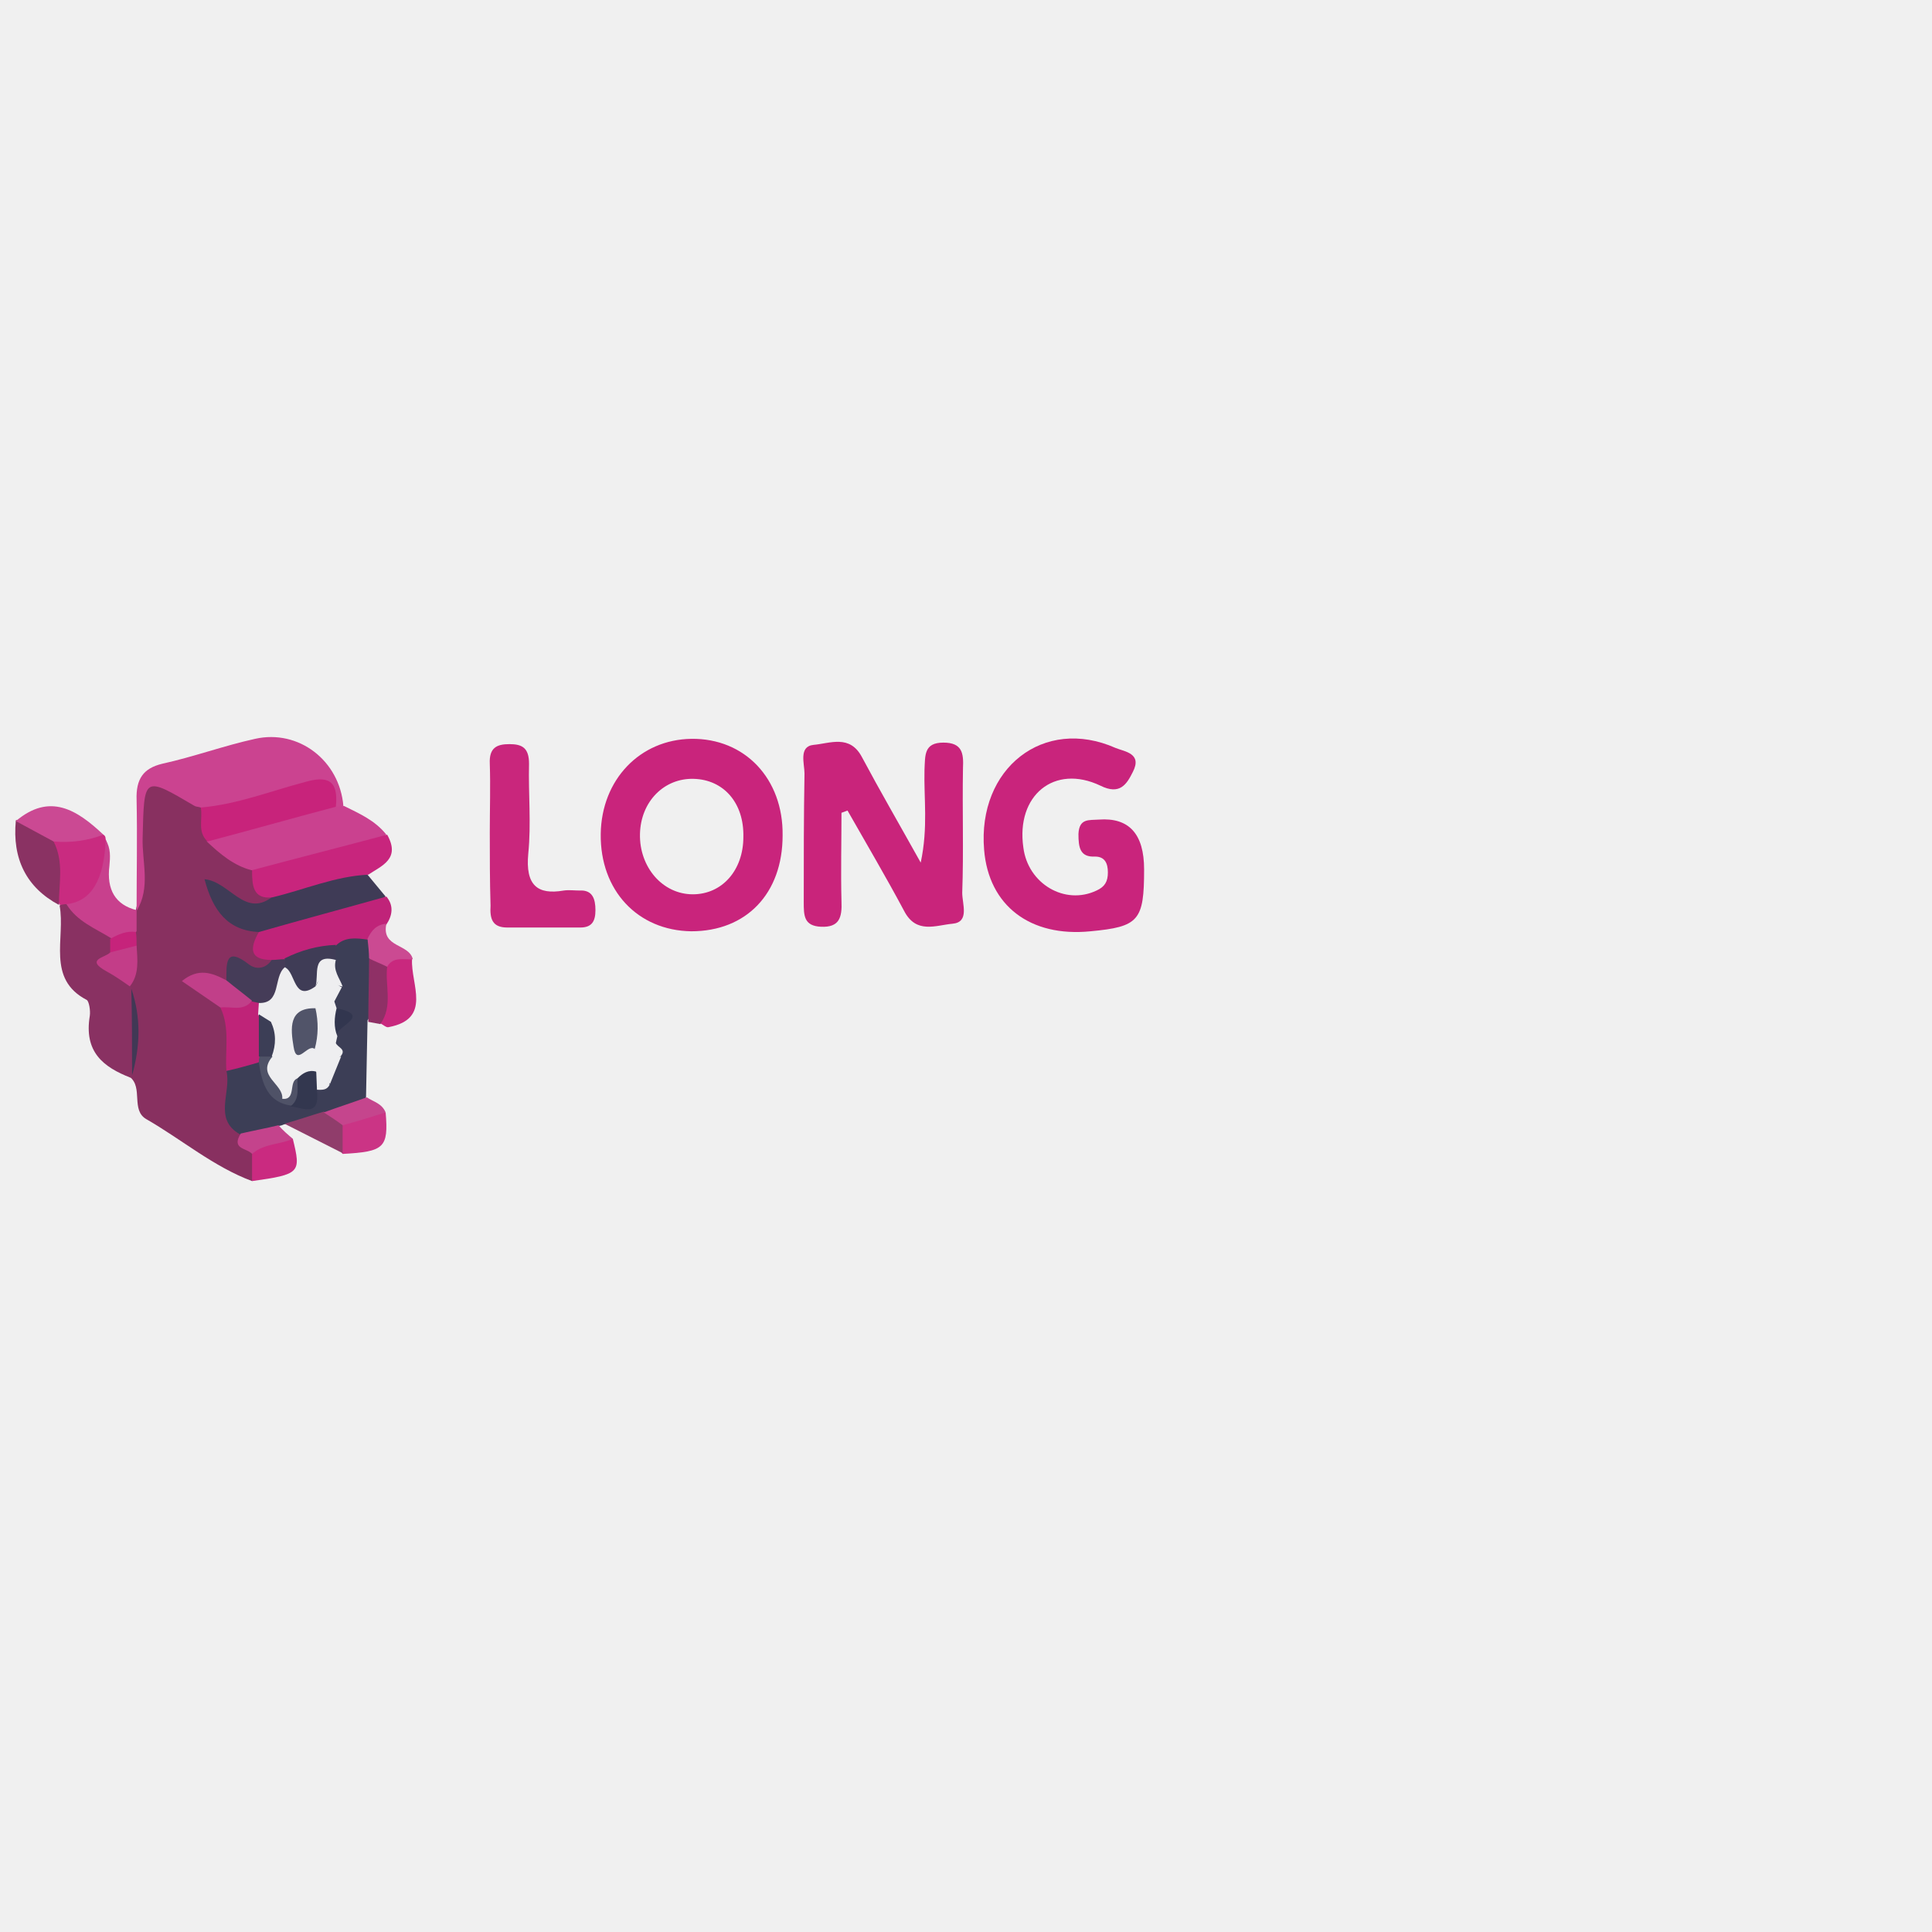
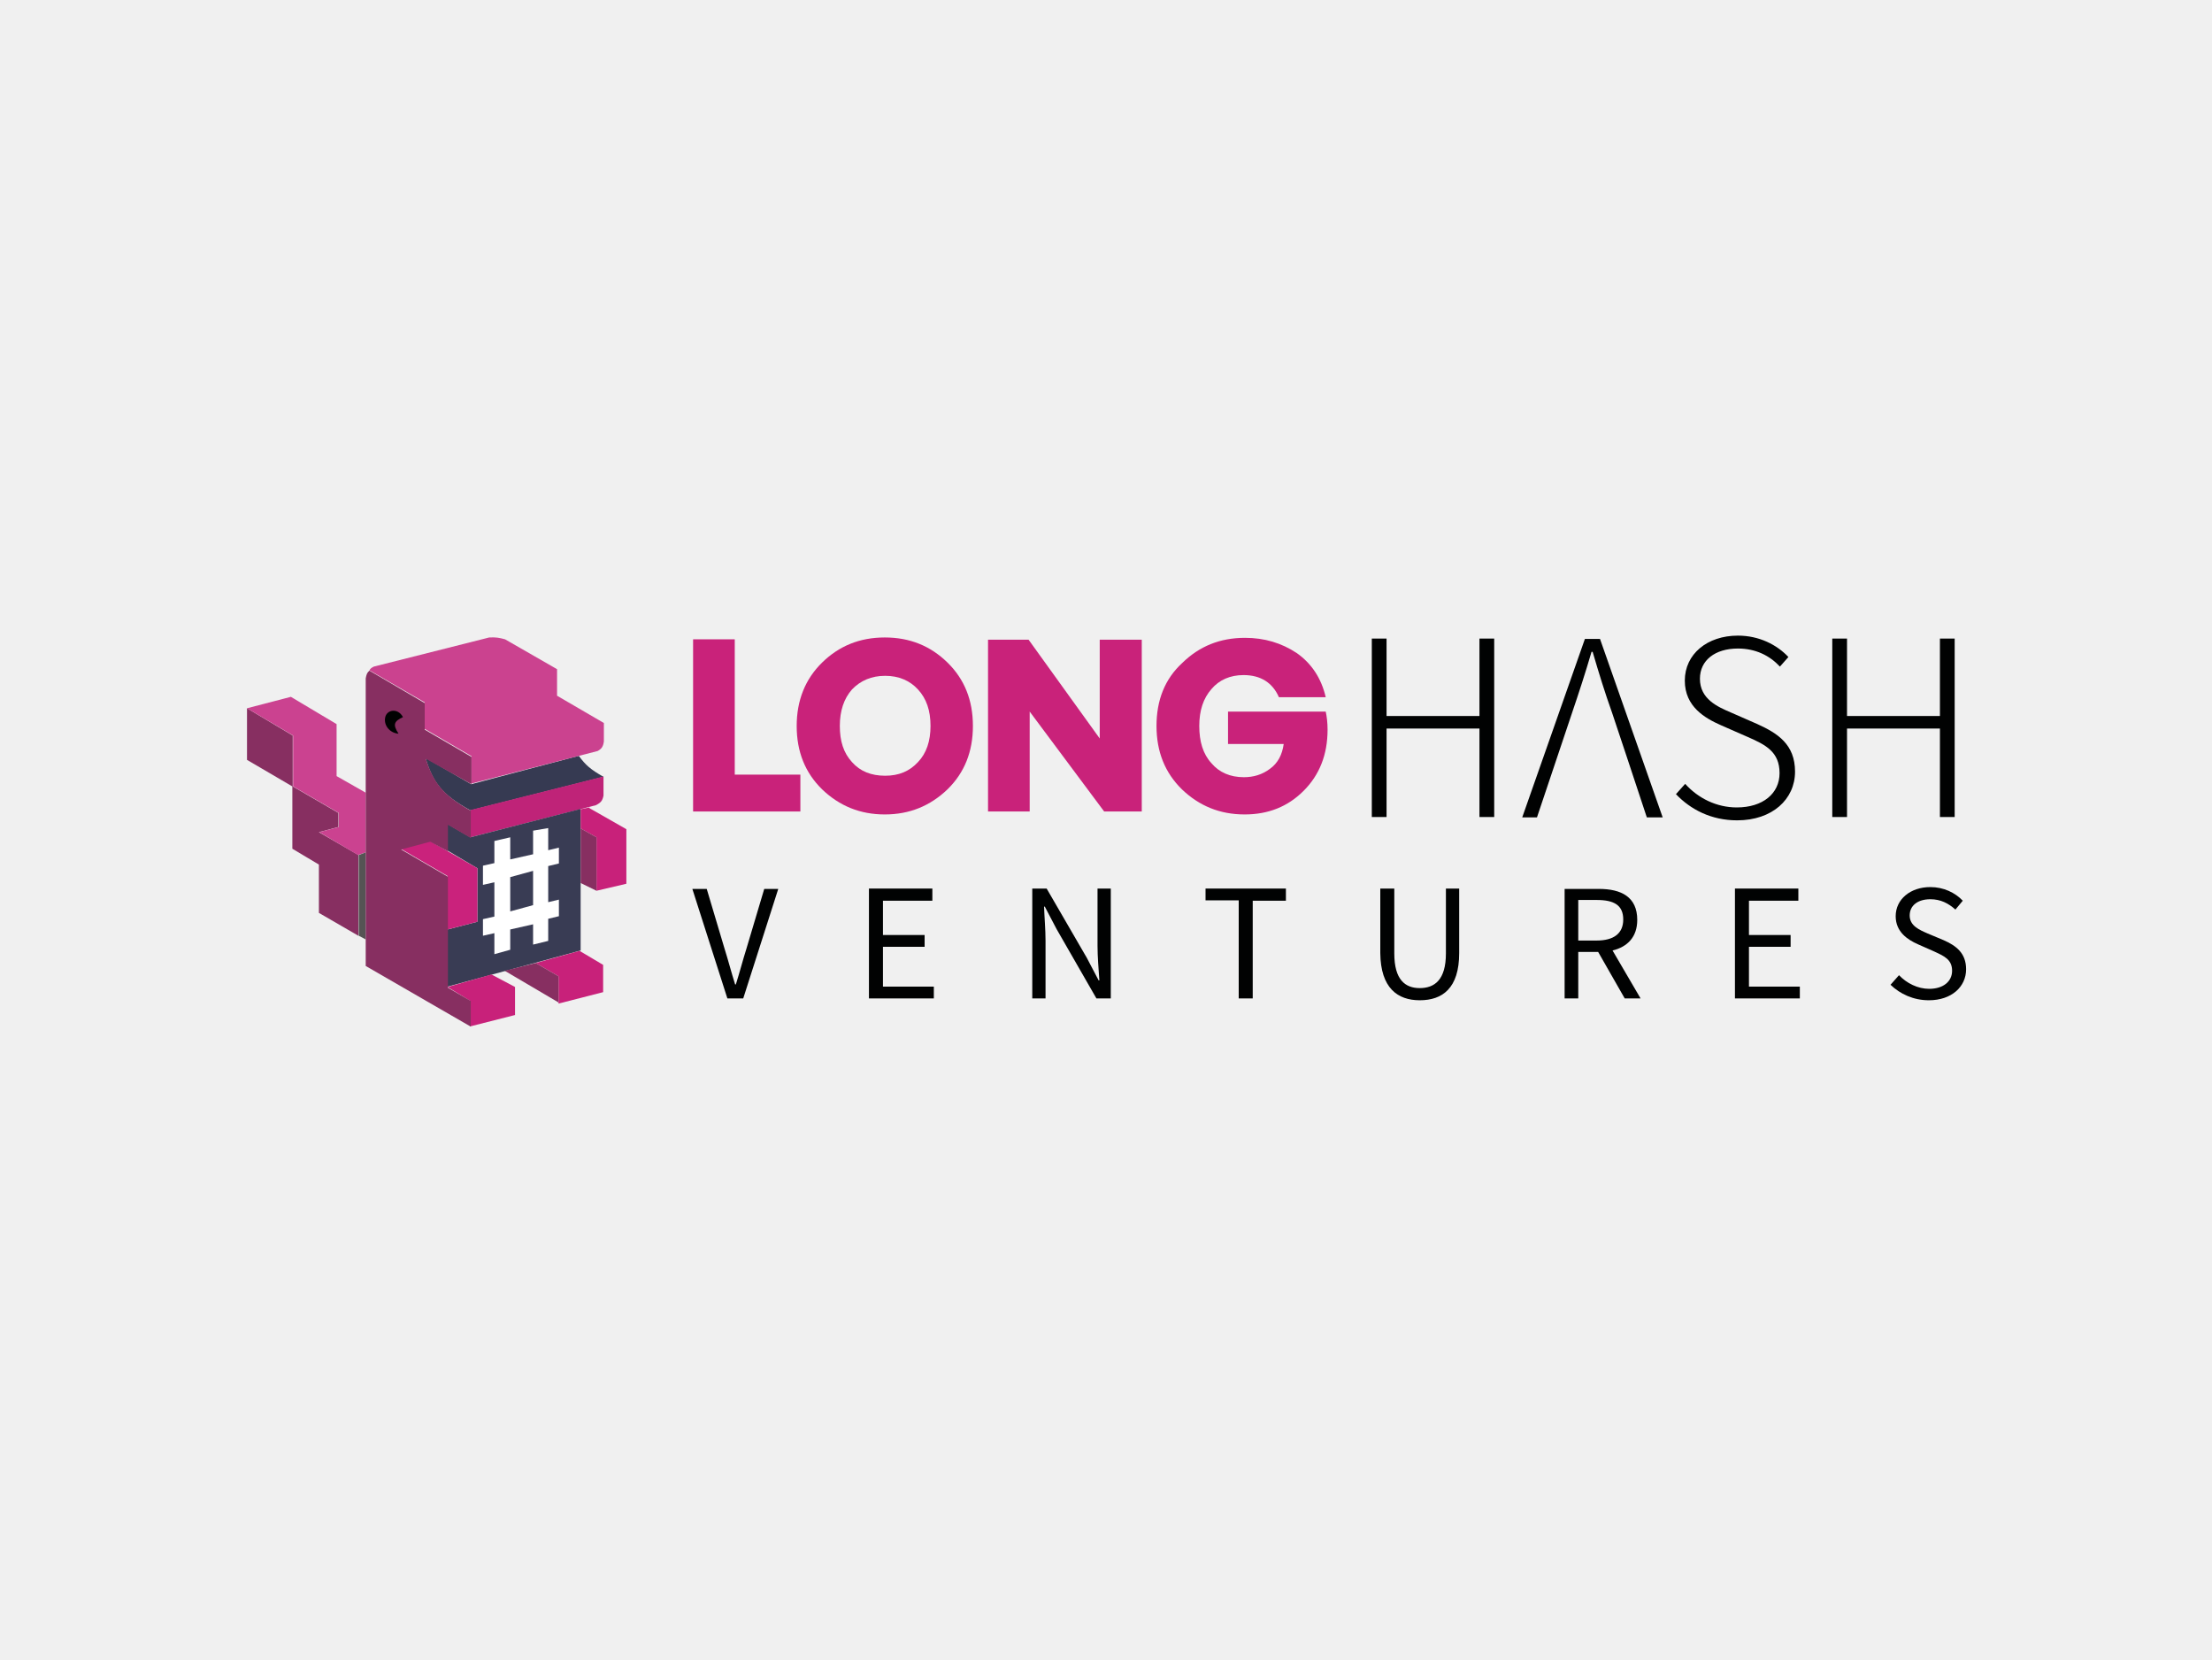
- <svg xmlns="http://www.w3.org/2000/svg" version="1.1" id="katman_1" x="0px" y="0px" viewBox="0 0 256 256" style="enable-background:new 0 0 256 256;" xml:space="preserve">
+ <svg xmlns="http://www.w3.org/2000/svg" version="1.0" id="katman_1" x="0px" y="0px" viewBox="0 0 600 450" style="enable-background:new 0 0 600 450;" xml:space="preserve">
  <style type="text/css">
- 	.st0{fill:#883060;}
- 	.st1{fill:#C9247B;}
- 	.st2{fill:#C9247C;}
- 	.st3{fill:#C9267C;}
- 	.st4{fill:#CB4390;}
- 	.st5{fill:#3C3E56;}
- 	.st6{fill:#893162;}
- 	.st7{fill:#CA418F;}
- 	.st8{fill:#3F3B56;}
- 	.st9{fill:#C8257D;}
- 	.st10{fill:#C02379;}
- 	.st11{fill:#C92B80;}
- 	.st12{fill:#8A3263;}
- 	.st13{fill:#C8408D;}
- 	.st14{fill:#CB4993;}
- 	.st15{fill:#C9287E;}
- 	.st16{fill:#CA2A80;}
- 	.st17{fill:#CB3485;}
- 	.st18{fill:#903D6B;}
- 	.st19{fill:#8F3066;}
- 	.st20{fill:#C5458D;}
- 	.st21{fill:#CB4A92;}
- 	.st22{fill:#C4438C;}
- 	.st23{fill:#C8237B;}
- 	.st24{fill:#BF2378;}
- 	.st25{fill:#453C58;}
- 	.st26{fill:#C13F89;}
- 	.st27{fill:#C33D88;}
- 	.st28{fill:#413855;}
- 	.st29{fill:#C6237B;}
- 	.st30{fill:#EEEEF0;}
- 	.st31{fill:#3F3C56;}
- 	.st32{fill:#33374F;}
- 	.st33{fill:#4F5267;}
- 	.st34{fill:#32364F;}
- 	.st35{fill:#515469;}
- 	.st36{fill:none;}
+ 	.st0{fill:#C9227A;}
+ 	.st1{fill:#010202;}
+ 	.st2{fill:#363A52;}
+ 	.st3{fill:#BF2378;}
+ 	.st4{fill:#393C54;}
+ 	.st5{fill:#CA227C;}
+ 	.st6{fill:#C8217A;}
+ 	.st7{fill:#872F61;}
+ 	.st8{fill:#CB4290;}
+ 	.st9{fill:#555454;}
+ 	.st10{fill:#CB428F;}
+ 	.st11{fill-rule:evenodd;clip-rule:evenodd;fill:#FFFFFF;}
</style>
-   <path class="st0" d="M33.4,156.5c-5.1-1.9-9.3-5.5-14-8.2c-2.1-1.2-0.4-4.2-2.2-5.6c0-0.2,0-0.4-0.1-0.6c-0.3-3.5,0.2-7-0.3-10.5  c-0.1-0.4-0.1-0.9-0.1-1.3c0.2-1.7,0.4-3.4,0.3-5.2c0-0.7,0-1.3,0-2c0.1-0.9,0.3-1.8,1-2.5h0c1.1-4.4,0.3-9,0.5-13.5  c0.2-4.8,1.1-5.5,5.2-3.2c1,0.6,1.9,1.2,2.8,2.1c1.1,1.2,1.1,3,1.8,4.4c1.4,2.2,3.8,2.8,5.5,4.5c0.7,1.4,1.4,2.8,2.5,3.9  c-2.3,4-4.7,0.2-7,0c1,2.4,3.3,3,5.1,4.3c0.6,1.4,0.9,3,1.9,4.2c-0.4,1.9-1.8,1.7-3,1.5c-1.3-0.3-2.2,0.1-2.9,1.2  c-1,0.8-2.1,0-3.2,0.5c0.9,1.4,2.4,1.9,3.2,3.4c1.3,2.4,0.9,5.1,1,7.7c0,2.7-0.3,5.4,0.7,8.1c-0.6,2.1,1.8,2.2,2.1,3.7  C34.4,154.5,34.2,155.6,33.4,156.5L33.4,156.5z" />
-   <path class="st1" d="M111.5,107.7c0,3.9-0.1,7.8,0,11.7c0.1,2.2-0.3,3.5-2.7,3.4c-2.3-0.1-2.3-1.5-2.3-3.3c0-5.7,0-11.3,0.1-17  c0-1.3-0.8-3.6,1.2-3.8c2.2-0.2,4.8-1.4,6.4,1.6c2.4,4.5,4.9,8.8,7.8,14c1-4.7,0.4-8.5,0.5-12.3c0.1-1.9-0.1-3.6,2.5-3.6  c2.5,0,2.7,1.4,2.6,3.4c-0.1,5.5,0.1,11-0.1,16.5c0,1.5,1,3.9-1.3,4.1c-2.2,0.2-4.8,1.4-6.4-1.7c-2.4-4.5-5-8.9-7.5-13.3  L111.5,107.7L111.5,107.7z" />
-   <path class="st2" d="M151.6,115.2c0,6.8-0.7,7.6-7.1,8.2c-8,0.8-13.5-3.4-14.1-10.8c-0.9-10.8,7.9-17.7,17.4-13.5  c1.2,0.5,3.6,0.7,2.3,3.2c-0.8,1.6-1.7,3.1-4.3,1.8c-6.1-2.9-11.2,1.3-10.2,8.2c0.6,4.8,5.5,7.7,9.7,5.7c1.1-0.5,1.5-1.2,1.5-2.4  c0-1.2-0.4-2.1-1.7-2.1c-2,0.1-2.2-1.2-2.2-3c0.1-2.1,1.4-1.8,2.7-1.9C149.6,108.3,151.6,110.5,151.6,115.2L151.6,115.2z" />
-   <path class="st3" d="M64.9,110.3c0-3.1,0.1-6.1,0-9.1c-0.1-2.1,0.9-2.6,2.6-2.6c1.7,0,2.6,0.5,2.6,2.6c-0.1,4,0.3,7.9-0.1,11.9  c-0.4,4.2,1.2,5.5,4.7,4.9c0.7-0.1,1.4,0,2.1,0c1.7-0.1,2.1,1.1,2.1,2.6c0,1.5-0.5,2.3-2,2.3c-3.2,0-6.5,0-9.7,0  c-2,0-2.3-1.2-2.2-2.9C64.9,116.7,64.9,113.5,64.9,110.3L64.9,110.3z" />
-   <path class="st4" d="M26.6,107c-0.3-0.1-0.6-0.1-0.8-0.2c-6.8-4-6.7-4-6.9,4.2c-0.1,3.2,1.1,6.6-0.8,9.7c0-4.9,0.1-9.8,0-14.7  c-0.1-2.8,0.9-4.2,3.4-4.8c4.1-0.9,8.2-2.4,12.3-3.3c5.8-1.3,11.2,2.9,11.7,8.9c-0.4,0.3-0.8,0.4-1.2,0.2c-1.3-2.1-3-2.5-5.1-1.8  c-2.6,0.8-5.2,1.5-7.8,2.1C29.8,107.7,28.1,108.3,26.6,107L26.6,107z" />
-   <path class="st5" d="M31.8,150.3c-3.6-2-1.1-5.6-1.8-8.4c1-1.3,2.3-1.9,3.9-1.5c1.9,1.3,2.2,4.2,4.5,5.1c1.1,0.4,2.1,0.1,2.9-0.8  c0.4-0.5,1-0.9,1.5-1.4c0.2-0.3,0.4-0.5,0.5-0.8c0.4-0.8,0.6-1.6,0.6-2.4c0-0.7-0.2-1.5-0.1-2.2c0-0.4,0.1-0.8,0.3-1.1  c0.4-0.9,1.2-1.8,0.2-2.9c-0.2-0.3-0.3-0.7-0.4-1.1c-0.1-0.8,0-1.6,0-2.4c-0.2-1.3-0.5-2.6-0.4-3.9c0.1-0.8,0.3-1.4,0.7-2.1  c1.5-1.4,3.1-1.4,4.7-0.3c0.7,0.9,0.9,2,0.9,3.1c0,2.7,0.7,5.6-1.1,8l-0.2,10.2c-1.2,2.3-3.6,1.9-5.5,2.9c-1.7,1.1-3.7,0.2-5.4,0.7  c-0.2,0.1-0.5,0.2-0.8,0.2C35.4,150.7,33.8,151.5,31.8,150.3L31.8,150.3z" />
-   <path class="st6" d="M17.3,142.8c-3.6-1.4-6.2-3.4-5.4-8.2c0.1-0.7-0.1-1.9-0.4-2.1c-5.4-2.8-2.8-8.2-3.6-12.5  c0.3-0.3,0.6-0.5,1-0.5c2.3,1.2,4.6,2.7,6.3,4.8c0.2,0.6,0.2,1.3,0,1.9c-0.5,0.8-1,1.4-2.3,1.1c2.1,0.5,3.7,1.2,4.4,3.4l0.2,0.3  c0.6,3.8,0.4,7.7,0.1,11.5L17.3,142.8L17.3,142.8z" />
-   <path class="st7" d="M44.5,106.9c0.4,0,0.8-0.1,1.1-0.1c2,1,4.1,1.9,5.6,3.8c-5.5,3.4-11.4,5.4-17.9,4.7c-2.3-0.6-4.1-2.1-5.9-3.8  c0.3-1.1,1.1-1.8,2.1-2C34.5,108.7,39.1,105.2,44.5,106.9L44.5,106.9z" />
-   <path class="st8" d="M34.3,123.5c-4.1-0.2-6.1-2.8-7.2-7c3.3,0.3,5.3,5.1,8.9,2.4c3.8-3.1,8-4.6,12.7-3l2.4,2.9  C46,122.4,40.4,123.8,34.3,123.5L34.3,123.5z" />
-   <path class="st9" d="M48.8,115.9c-4.4,0.2-8.5,2-12.7,3c-2.6,0.3-2.7-1.6-2.7-3.6c6-1.6,11.9-3.1,17.9-4.7  C53.1,113.8,50.6,114.7,48.8,115.9L48.8,115.9z" />
-   <path class="st10" d="M34.3,123.5c5.6-1.6,11.2-3.1,16.9-4.7c1,1.2,0.8,2.5,0,3.7c-0.8,0.6-1.3,1.8-2.5,2c-1.5-0.2-3-0.4-4.2,0.8  c-1.9,1.8-4.4,1.9-6.7,2.5c-0.7,0.1-1.3-0.1-1.8-0.6C33,127.2,33.1,125.6,34.3,123.5L34.3,123.5z" />
-   <path class="st11" d="M8.8,119.8c-0.3,0-0.6,0.1-1,0.1l0.1,0c-1.5-2.7-1.4-5.5-1-8.4c2.1-1.7,4.4-1.8,6.8-0.9  c0.2,0.1,0.3,0.3,0.3,0.6c0.6,1.5,0.3,3,0.3,4.5C14.2,120.2,13.1,121,8.8,119.8z" />
-   <path class="st12" d="M7.1,111.5c1.4,2.7,0.7,5.6,0.7,8.4c-4.3-2.3-6.2-6.1-5.7-11.2C4.6,107.9,6,109.5,7.1,111.5L7.1,111.5z" />
-   <path class="st13" d="M8.8,119.8c3.2-0.3,5-3.1,5.2-8.5c0.7,1.1,0.6,2.3,0.5,3.4c-0.4,3.2,0.8,5.2,3.6,5.9c0,0.9,0,1.8,0,2.8  c-1,1-2,1.7-3.4,0.9C12.6,123,10.2,122.1,8.8,119.8z" />
-   <path class="st14" d="M7.1,111.5c-1.7-0.9-3.3-1.8-5-2.7c4.5-3.8,8.1-1.5,11.6,1.8C11.6,111.4,9.4,111.7,7.1,111.5L7.1,111.5z" />
-   <path class="st15" d="M54.6,127.1c-0.2,3.3,2.7,7.9-3.1,9c-0.3,0.1-0.7-0.3-1.1-0.5c-0.3-2.6-0.5-5.2,0.3-7.8  C51.8,126,53.2,126.3,54.6,127.1L54.6,127.1z" />
-   <path class="st16" d="M33.4,156.5l0-3.6c0.9-3.3,3.3-2.2,5.4-2C39.9,155.4,39.8,155.6,33.4,156.5z" />
-   <path class="st17" d="M51.1,147.4c0.4,4.7-0.2,5.2-5.7,5.5c-0.9-1.1-1-2.2-0.5-3.6C46.4,146.7,48.7,147.1,51.1,147.4L51.1,147.4z" />
-   <path class="st18" d="M45.4,149.1c0,1.2,0,2.5,0,3.7c-2.6-1.3-5.1-2.6-7.7-3.9c1.8-0.5,3.5-1.1,5.2-1.6  C43.8,147.8,45,147.7,45.4,149.1L45.4,149.1z" />
-   <path class="st19" d="M51.3,128.1c-0.3,2.5,0.8,5.2-0.9,7.6c-0.5-0.1-1.1-0.2-1.6-0.3c0-2.8,0.1-5.5,0.1-8.3  C50.1,126.2,50.7,127,51.3,128.1L51.3,128.1z" />
-   <path class="st20" d="M45.4,149.1c-0.8-0.6-1.7-1.2-2.5-1.7c1.9-0.7,3.8-1.3,5.7-2c0.9,0.6,2,0.8,2.5,2  C49.2,148,47.3,148.6,45.4,149.1L45.4,149.1z" />
-   <path class="st21" d="M51.3,128.1c-0.8-0.4-1.6-0.7-2.4-1.1c0-0.8-0.1-1.7-0.2-2.6c0.5-1.1,1.2-1.9,2.5-2c-0.7,3.2,3,2.6,3.5,4.7  C53.5,127.2,52.1,126.7,51.3,128.1L51.3,128.1z" />
-   <path class="st22" d="M38.8,150.9c-1.8,0.8-3.8,0.6-5.4,2c-0.7-0.8-2.8-0.6-1.5-2.7c1.7-0.4,3.4-0.7,5-1.1  C37.5,149.8,38.1,150.3,38.8,150.9L38.8,150.9z" />
-   <path class="st23" d="M44.5,106.9c-5.7,1.5-11.3,3.1-17,4.6c-1.4-1.3-0.6-3-0.9-4.5c4.8-0.4,9.3-2.2,13.9-3.4  C43.3,102.8,44.9,103.3,44.5,106.9L44.5,106.9z" />
-   <path class="st24" d="M34.2,140.8c-1.4,0.4-2.8,0.8-4.2,1.1c-0.2-2.8,0.5-5.7-0.8-8.4c1.1-1.3,2.7-1.2,4.2-1.4  c0.5,0,0.8,0.2,1.2,0.5c0.4,0.6,0.6,1.3,0.7,2c0.1,1.7,0.2,3.4-0.2,5C34.9,140.1,34.6,140.5,34.2,140.8L34.2,140.8z" />
-   <path class="st25" d="M34.3,132.9l-0.9-0.2c-1.6-0.2-3.2-0.4-3.4-2.7c0-2.3-0.2-4.7,3-2.2c0.9,0.7,2.2,0.6,3-0.6  c0.6,0,1.1-0.1,1.7-0.1c0.3,0.4,0.5,0.8,0.6,1.3C37.7,130.6,37.7,133.5,34.3,132.9L34.3,132.9z" />
-   <path class="st26" d="M30,129.9c1.1,0.9,2.3,1.8,3.4,2.7c-1.2,1.5-2.8,0.7-4.2,0.9c-1.6-1.1-3.2-2.2-5.1-3.5  C26.3,128.2,28.1,128.9,30,129.9L30,129.9z" />
-   <path class="st27" d="M17.2,130.7c-1-0.7-2-1.4-3.1-2c-2.9-1.6-0.1-1.8,0.5-2.5c1-0.8,2-2.1,3.5-0.9  C18.2,127.1,18.5,129.1,17.2,130.7L17.2,130.7z" />
-   <path class="st28" d="M17.5,142.5c0-3.8,0-7.7-0.1-11.5C18.7,134.8,18.6,138.6,17.5,142.5z" />
-   <path class="st29" d="M18.1,125.3c-1.2,0.3-2.3,0.6-3.5,0.9c0-0.6,0-1.2,0-1.8c1.1-0.6,2.2-1.1,3.4-0.9  C18.1,124,18.1,124.7,18.1,125.3L18.1,125.3z" />
-   <path class="st2" d="M91.6,97.9c-6.8,0.1-11.9,5.4-12,12.6c-0.1,7.5,4.9,12.8,12,12.9l0,0c7.3,0,12.1-5,12.1-12.7  C103.8,103.2,98.7,97.8,91.6,97.9z M91.8,118.5c-4,0-7.1-3.6-7-8c0.1-4.3,3.2-7.4,7.1-7.3c4,0.1,6.7,3.2,6.6,7.7h0  C98.5,115.3,95.7,118.5,91.8,118.5z" />
-   <path class="st30" d="M34.3,132.9c3,0.1,1.9-3.4,3.4-4.7c1.6-0.8,2,2.4,3.6,1.2c2.5-3.6,2.6,1.1,4,1.4l-1,1.9  c0.2,1.8-0.3,3.7,0.2,5.5c0.2,0.6,1.5,0.8,0.6,1.8c-1.5,0.8-0.8,2.6-1.5,3.7h0c-1.1,0.7-1.3-1.1-2.1-1c-0.7,0.3-1.2,0.8-1.8,1.3  c-0.7,0.9-1.8,2.6-2.5,1.6c-1-1.4-3.2-2.5-2.3-5c0.1-0.4,0.2-0.8,0.3-1.1c0.4-1.1,0.5-2.1,0-3.2c-0.4-0.6-0.7-1.3-1-1.9L34.3,132.9  L34.3,132.9z" />
-   <path class="st31" d="M41.8,130.7c-2.9,2.1-2.6-1.8-4-2.5c0-0.4,0-0.8-0.1-1.2c2.2-1.1,4.4-1.7,6.8-1.8c0,0.7,0,1.4,0,2  C42.2,127.2,42.6,129.6,41.8,130.7L41.8,130.7z" />
-   <path class="st32" d="M39.4,142.9c0.7-0.7,1.5-1.2,2.5-0.9c0.6,0.8,0.6,1.6,0.1,2.5c0.4,3.6-1.8,2.3-3.5,2.1  C39.1,145.4,38.6,143.9,39.4,142.9L39.4,142.9z" />
-   <path class="st33" d="M39.4,142.9c0,1.3,0.3,2.7-0.8,3.6c-3.1-0.4-3.9-2.9-4.3-5.7c0-0.3,0-0.5,0.1-0.8c0.6-0.6,1.1-0.5,1.7,0  c-2.2,2.6,1.5,3.6,1.3,5.6C39.3,145.8,38.2,143.3,39.4,142.9z" />
-   <path class="st30" d="M41.8,130.7c0.5-1.5-0.6-4.4,2.7-3.5c-0.4,1.4,0.5,2.4,0.9,3.5C44.2,130.8,43,127.9,41.8,130.7z" />
-   <path class="st34" d="M44.6,133.6c5,1-0.5,2.5,0.1,3.7C43.7,136,43.9,134.8,44.6,133.6z" />
-   <path class="st30" d="M44.6,133.6c-0.3,1.2-0.4,2.5,0.1,3.7l-0.2,0.9c-1.3-1.8-1.2-3.6-0.2-5.5L44.6,133.6z" />
-   <path class="st30" d="M43.7,143.7c0.1-1.4-0.7-3.3,1.5-3.7C44.7,141.2,44.2,142.5,43.7,143.7z" />
-   <path class="st30" d="M42,144.4l-0.1-2.5c1.6-0.6,0.7,1.8,1.8,1.8C43.3,144.5,42.7,144.4,42,144.4L42,144.4z" />
-   <path class="st5" d="M36,140c-0.6,0-1.1,0-1.7,0c0-1.9,0-3.8,0-5.6c0.5,0.3,1.1,0.7,1.6,1C36.6,136.9,36.6,138.4,36,140L36,140  L36,140z" />
-   <path class="st35" d="M41.7,139c-0.9-0.8-2.4,2.4-2.8-0.3c-0.4-2.4-0.7-5.2,2.9-5.1C42.7,135.4,42.8,137.2,41.7,139z" />
-   <path class="st30" d="M41.7,139c0.5-1.8,0.5-3.6,0.1-5.4C43.3,135.4,43.4,137.2,41.7,139z" />
-   <path class="st36" d="M36,140c0-1.5,0-3.1,0-4.6C37.3,136.9,37.2,138.5,36,140z" />
+   <path class="st0" d="M188,173.5v46.6h29.1v-10h-17.8v-36.7H188z" />
+   <path class="st0" d="M216.1,196.9c0,7,2.3,12.7,6.9,17.2c4.7,4.5,10.3,6.8,17,6.8c6.7,0,12.3-2.3,17-6.8c4.6-4.5,6.9-10.2,6.9-17.2  s-2.3-12.7-6.9-17.2c-4.6-4.5-10.2-6.8-17-6.8c-6.8,0-12.4,2.3-17,6.8C218.4,184.2,216.1,190,216.1,196.9z M252.4,196.9  c0,4.1-1.1,7.4-3.4,9.8c-2.3,2.5-5.2,3.7-8.9,3.7c-3.8,0-6.8-1.2-9-3.7c-2.3-2.5-3.3-5.7-3.3-9.8c0-4.1,1.1-7.4,3.3-9.9  c2.3-2.4,5.3-3.7,9-3.7c3.7,0,6.7,1.3,8.9,3.7C251.3,189.5,252.4,192.7,252.4,196.9z" />
+   <path class="st0" d="M298.3,173.5v26.8L279,173.5h-11v46.6h11.3v-27.1l20.2,27.1h10.2v-46.6H298.3z" />
+   <path class="st0" d="M313.7,196.9c0,7,2.3,12.7,6.9,17.2c4.7,4.5,10.3,6.8,17,6.8c6.4,0,11.7-2.1,16-6.4c4.3-4.3,6.5-9.8,6.5-16.6  c0-1.9-0.2-3.5-0.5-4.9h-26.5v8.8h15.1c-0.4,2.9-1.6,5.2-3.7,6.7c-2.1,1.6-4.5,2.3-7.1,2.3c-3.7,0-6.7-1.3-8.8-3.8  c-2.3-2.5-3.3-5.9-3.3-10.1s1.1-7.5,3.3-10c2.1-2.5,5.1-3.8,8.7-3.8c4.7,0,7.9,2.1,9.6,6h12.7c-1.2-5.2-3.9-9.2-7.9-12  c-4.1-2.7-8.7-4.1-14-4.1c-6.8,0-12.4,2.3-17,6.8C315.9,184.2,313.7,190,313.7,196.9z" />
+   <path class="st1" d="M372.1,221.6h4v-24h25.2v24h4v-48.4h-4v21h-25.2v-21h-4V221.6z" />
+   <path class="st1" d="M471.2,222.5c9.5,0,15.7-5.7,15.7-13.2c0-7.4-4.7-10.4-10.2-12.9l-7.3-3.2c-3.5-1.5-8.3-3.6-8.3-9.1  c0-5,4.1-8.2,10.3-8.2c4.8,0,8.6,1.9,11.4,4.9l2.3-2.6c-3.1-3.3-7.9-5.8-13.7-5.8c-8.3,0-14.4,5-14.4,12.2c0,7.1,5.5,10.2,9.8,12.1  l7.3,3.2c4.8,2.1,8.6,4,8.6,9.8c0,5.5-4.5,9.3-11.6,9.3c-5.5,0-10.5-2.5-14-6.4l-2.5,2.8C458.6,219.6,464.2,222.5,471.2,222.5z" />
+   <path class="st1" d="M497,221.6h4v-24h25.2v24h4v-48.4h-4v21H501v-21h-4V221.6z" />
+   <path class="st1" d="M426.4,193.4c1.9-5.6,3.6-10.8,5.3-16.6h0.3c1.7,5.8,3.3,11,5.3,16.6l4,12l5.4,16.3h4.3l-17-48.4h-4.1l-17,48.4  h4L426.4,193.4z" />
+   <path class="st1" d="M197.3,270.8h4.3l9.5-29.7h-3.8l-4.8,16.1c-1.1,3.5-1.8,6.3-2.9,9.8h-0.2c-1.1-3.5-1.8-6.3-2.9-9.8l-4.8-16.1  h-3.9L197.3,270.8z" />
+   <path class="st1" d="M235.7,270.8h17.6v-3.2h-13.8v-10.8h11.3v-3.2h-11.3v-9.3h13.4V241h-17.2V270.8z" />
+   <path class="st1" d="M280,270.8h3.6v-15.6c0-3.1-0.3-6.3-0.4-9.3h0.2l3.2,6.1l10.8,18.8h3.9V241h-3.6v15.5c0,3.1,0.3,6.4,0.5,9.4  h-0.2l-3.2-6.1L283.9,241H280V270.8z" />
+   <path class="st1" d="M336,270.8h3.8v-26.5h9V241H327v3.2h9V270.8z" />
+   <path class="st1" d="M385.1,271.3c6.1,0,10.7-3.2,10.7-12.8V241h-3.6v17.6c0,7.2-3.1,9.4-7.1,9.4c-3.9,0-6.9-2.2-6.9-9.4V241h-3.8  v17.5C374.5,268,379.1,271.3,385.1,271.3z" />
+   <path class="st1" d="M424.3,270.8h3.8v-12.6h5.4l7.2,12.6h4.3l-7.6-13c4.1-1,6.7-3.7,6.7-8.3c0-6.2-4.3-8.4-10.4-8.4h-9.3V270.8z   M428.1,255.1v-11h5c4.7,0,7.2,1.4,7.2,5.3c0,3.8-2.6,5.7-7.2,5.7H428.1z" />
+   <path class="st1" d="M470.6,270.8h17.6v-3.2h-13.8v-10.8h11.3v-3.2h-11.3v-9.3h13.4V241h-17.2V270.8z" />
+   <path class="st1" d="M523.2,271.3c6.2,0,10.1-3.7,10.1-8.4c0-4.4-2.7-6.4-6.1-7.9l-4.3-1.8c-2.3-1-4.9-2.1-4.9-4.9  c0-2.7,2.2-4.4,5.6-4.4c2.8,0,4.9,1.1,6.8,2.8l2-2.4c-2.1-2.2-5.2-3.7-8.8-3.7c-5.4,0-9.4,3.3-9.4,7.9c0,4.3,3.3,6.4,6,7.6l4.3,1.9  c2.8,1.3,5,2.2,5,5.3c0,2.9-2.4,4.9-6.2,4.9c-3.1,0-6.1-1.5-8.2-3.7l-2.3,2.6C515.4,269.6,519,271.3,523.2,271.3z" />
+   <path class="st2" d="M163.7,210.7l-36.1,9.1c-7.8-4.3-10.2-7.6-12.2-14.3l12.4,7.2L157,205C158.8,207.5,160.2,208.7,163.7,210.7z" />
+   <path class="st3" d="M127.6,227.1v-7.4l36.1-9.1v5.2c-0.3,1.4-0.7,1.9-2.1,2.6L127.6,227.1z" />
+   <path class="st4" d="M127.6,227.1l-6.2-3.6v7.2l8.1,4.8V250l-8.1,2.1v15.5l36.1-9.8v-38.4L127.6,227.1z" />
+   <path class="st5" d="M121.4,237.6l-12.7-7.4l7.9-2.1l12.9,7.4V250l-8.1,2.1V237.6z" />
+   <path class="st6" d="M161.8,227.1l-4.3-2.4v-5.2l2.4-0.5v0.2l10,5.7v14.8l-8.1,1.9V227.1z" />
+   <path class="st6" d="M127.6,271.5l-6.2-3.8l11.9-3.4l6.4,3.4v7.6l-12.2,3.1V271.5z" />
+   <path class="st6" d="M151.5,272.2v-7.4l-6.2-3.6l11.9-3.3l6.4,3.8v7.4L151.5,272.2z" />
+   <path class="st7" d="M67,192.1l12.4,7.4v13.8l12.4,7.2v3.8l-5.3,1.4l10.7,6.2v21.9l-10.7-6.2v-13.1l-7.2-4.3v-16.9L67,206.1V192.1z" />
+   <path class="st8" d="M67,192.1l11.9-3.1l12.4,7.4v14.1l7.9,4.5v16.2l-2.1,0.7l-10.5-6.2l5.3-1.4v-3.8l-12.4-7.2v-13.8L67,192.1z" />
+   <path class="st9" d="M99.2,254.8l-1.9-1v-21.9l1.9-0.7V254.8z" />
+   <path class="st7" d="M127.6,278.4L99.2,262v-78c0.2-1,0.3-1.5,1-2.1l15,8.8v7.2l12.7,7.4v7.4l-12.4-6.9c2.2,6.8,4.8,9.9,12.2,14.1  v7.4l-6.2-3.6v7.2l-4.8-2.6l-7.9,2.1l12.7,7.4v30.1l6.2,3.6V278.4z" />
+   <path class="st1" d="M104.5,194.5c0.5-2.1,3.5-2.5,4.8,0c-2.3,1.1-2.9,1.9-1.2,4.5C105.6,198.8,104,196.6,104.5,194.5z" />
+   <path class="st10" d="M100.2,181.8c0.3-0.5,0.6-0.7,1.2-1l31.3-7.9c1.9-0.1,2.8,0.1,4.3,0.5l14.1,8.1v7.2l12.7,7.4v5  c-0.2,1.4-0.6,2-1.7,2.6l-34.2,8.8v-7.4l-12.7-7.4v-7.2L100.2,181.8z" />
+   <path class="st7" d="M161.8,227.1l-4.3-2.4v14.8l4.3,2.1V227.1z" />
+   <path class="st7" d="M151.5,264.8l-6.2-3.6l-8.4,2.1l14.6,8.6V264.8z" />
+   <path class="st11" d="M131,234.8l3.1-0.7v-6l4.3-1v6l6.2-1.4v-6.4l4.1-0.7v6l2.9-0.7v4.3l-2.9,0.7v9.8l2.9-0.7v4.5l-2.9,0.7v6  l-4.1,1v-5.5l-6.2,1.4v5.5l-4.3,1.2v-5.7l-3.1,0.7v-4.5l3.1-0.7v-9.3l-3.1,0.7V234.8z M144.6,236.2l-6.2,1.7v9.3l6.2-1.7V236.2z" />
</svg>
